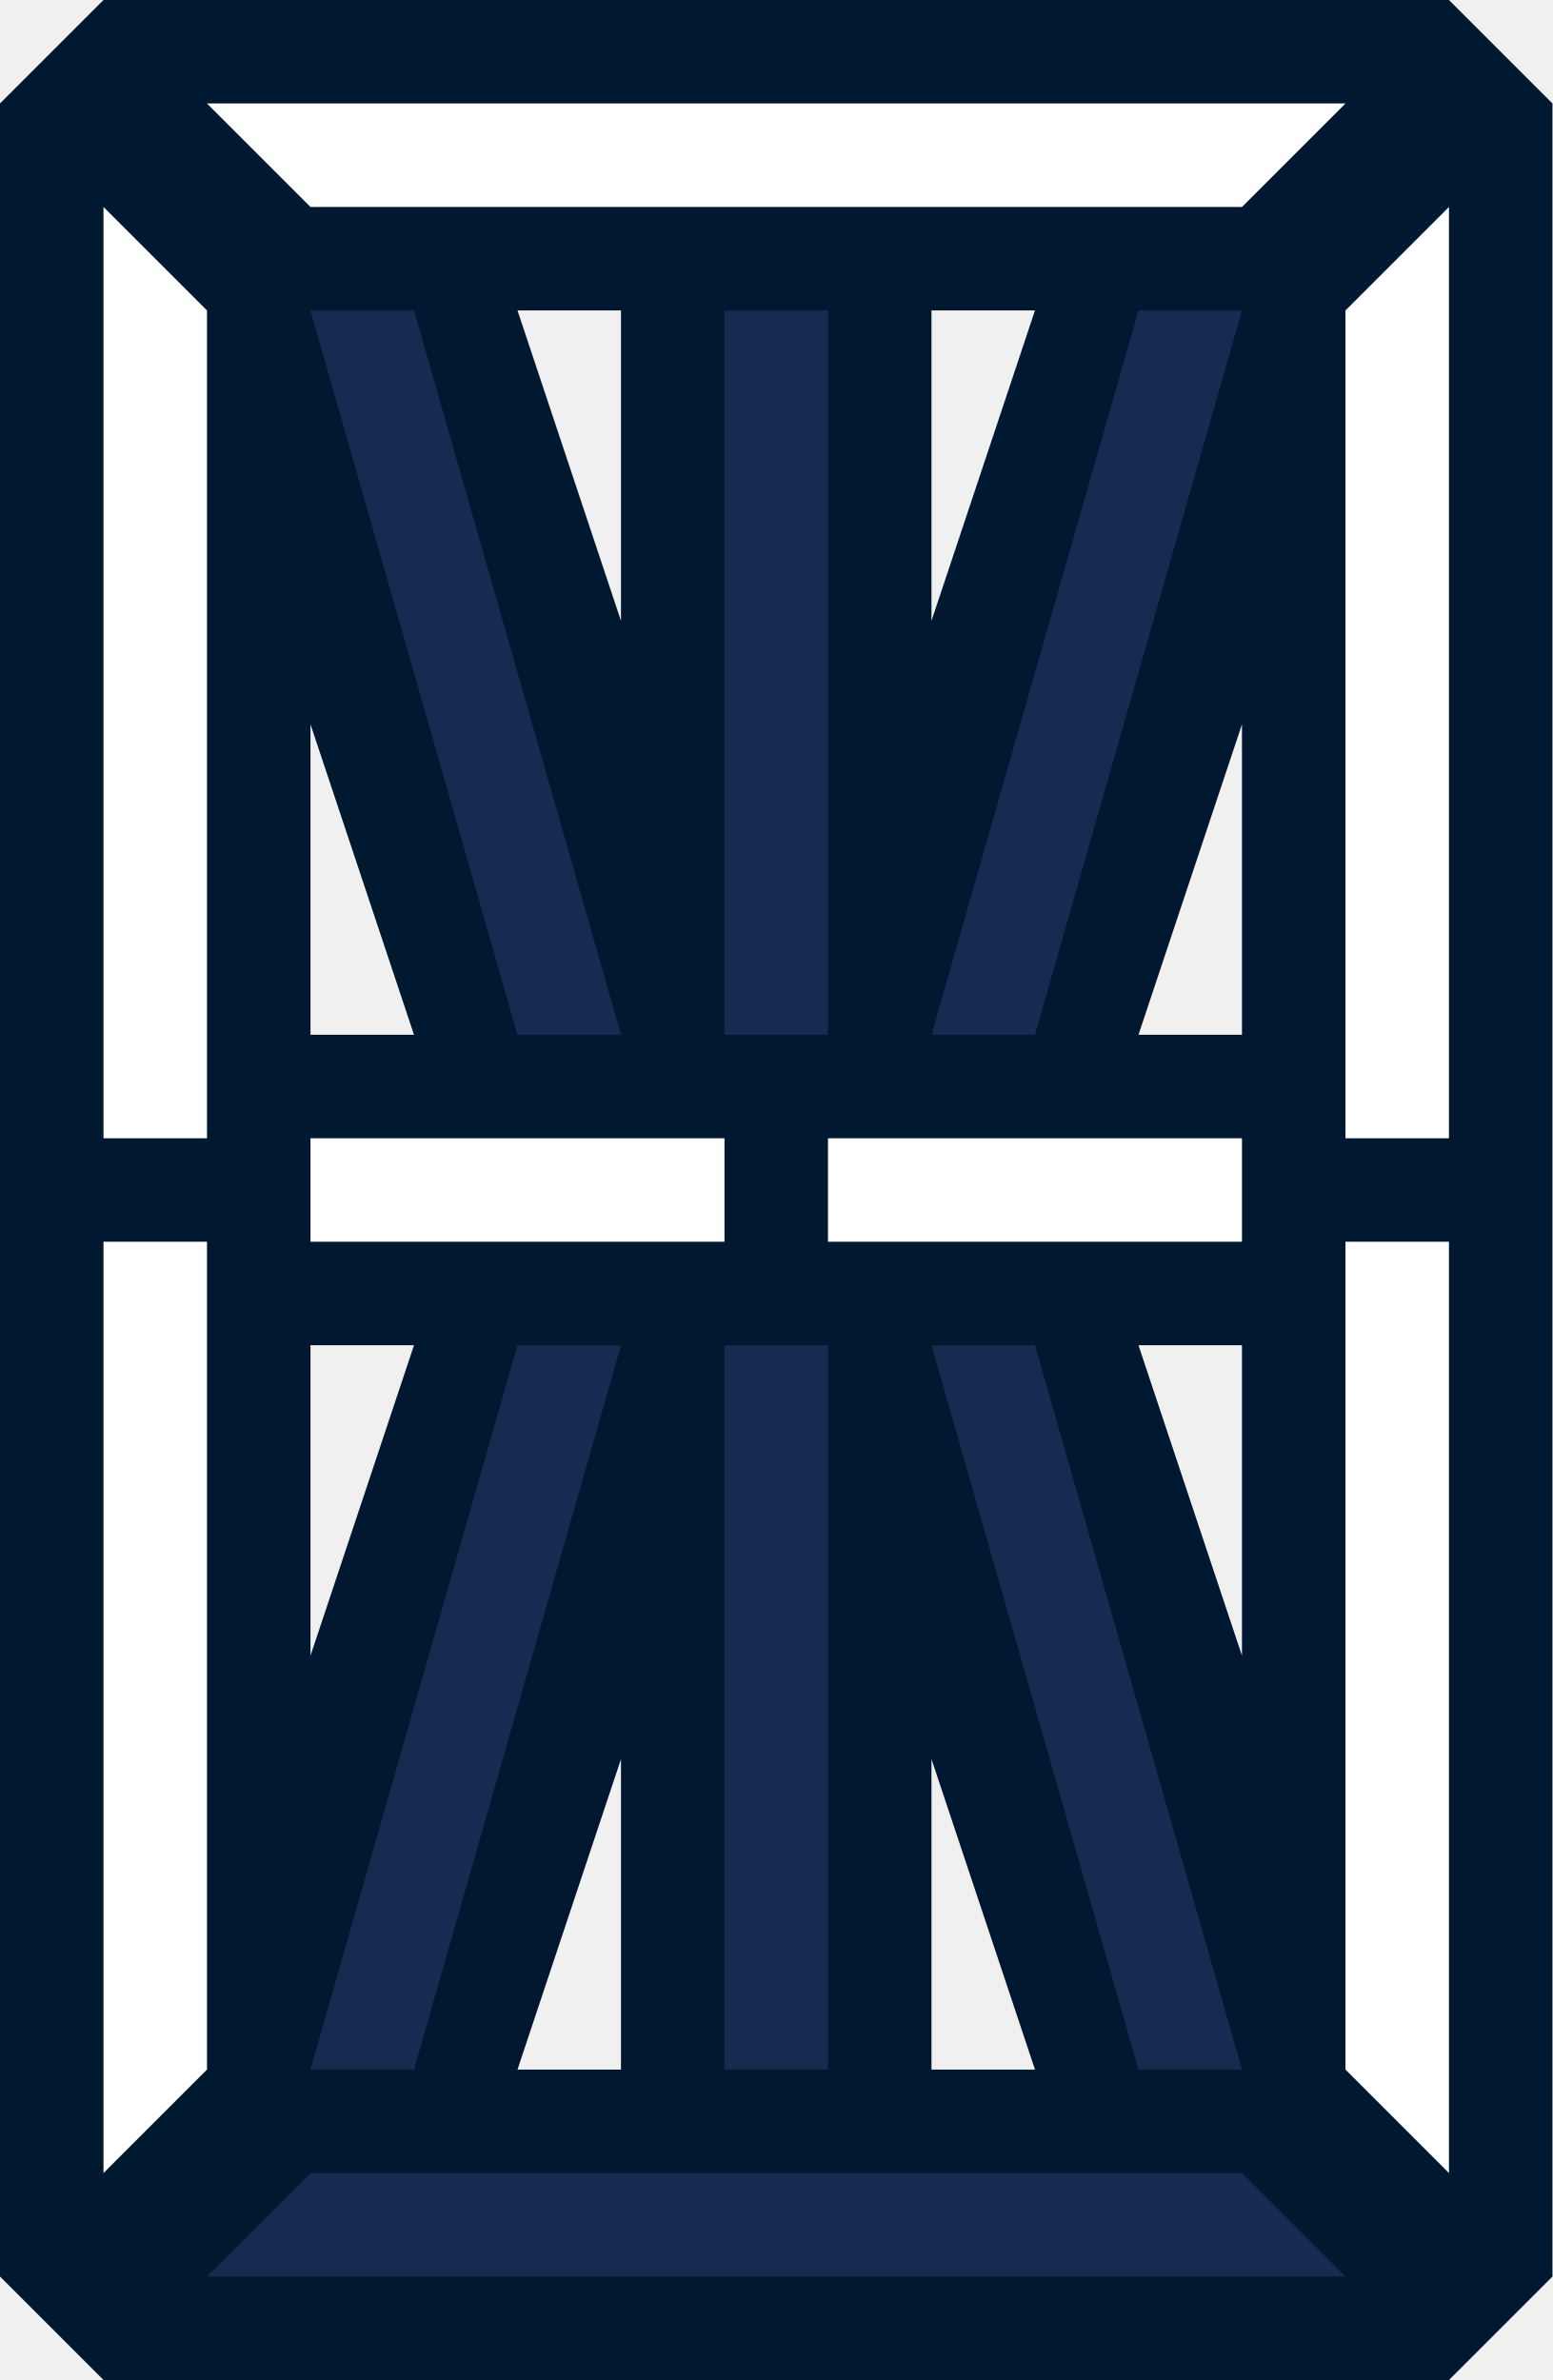
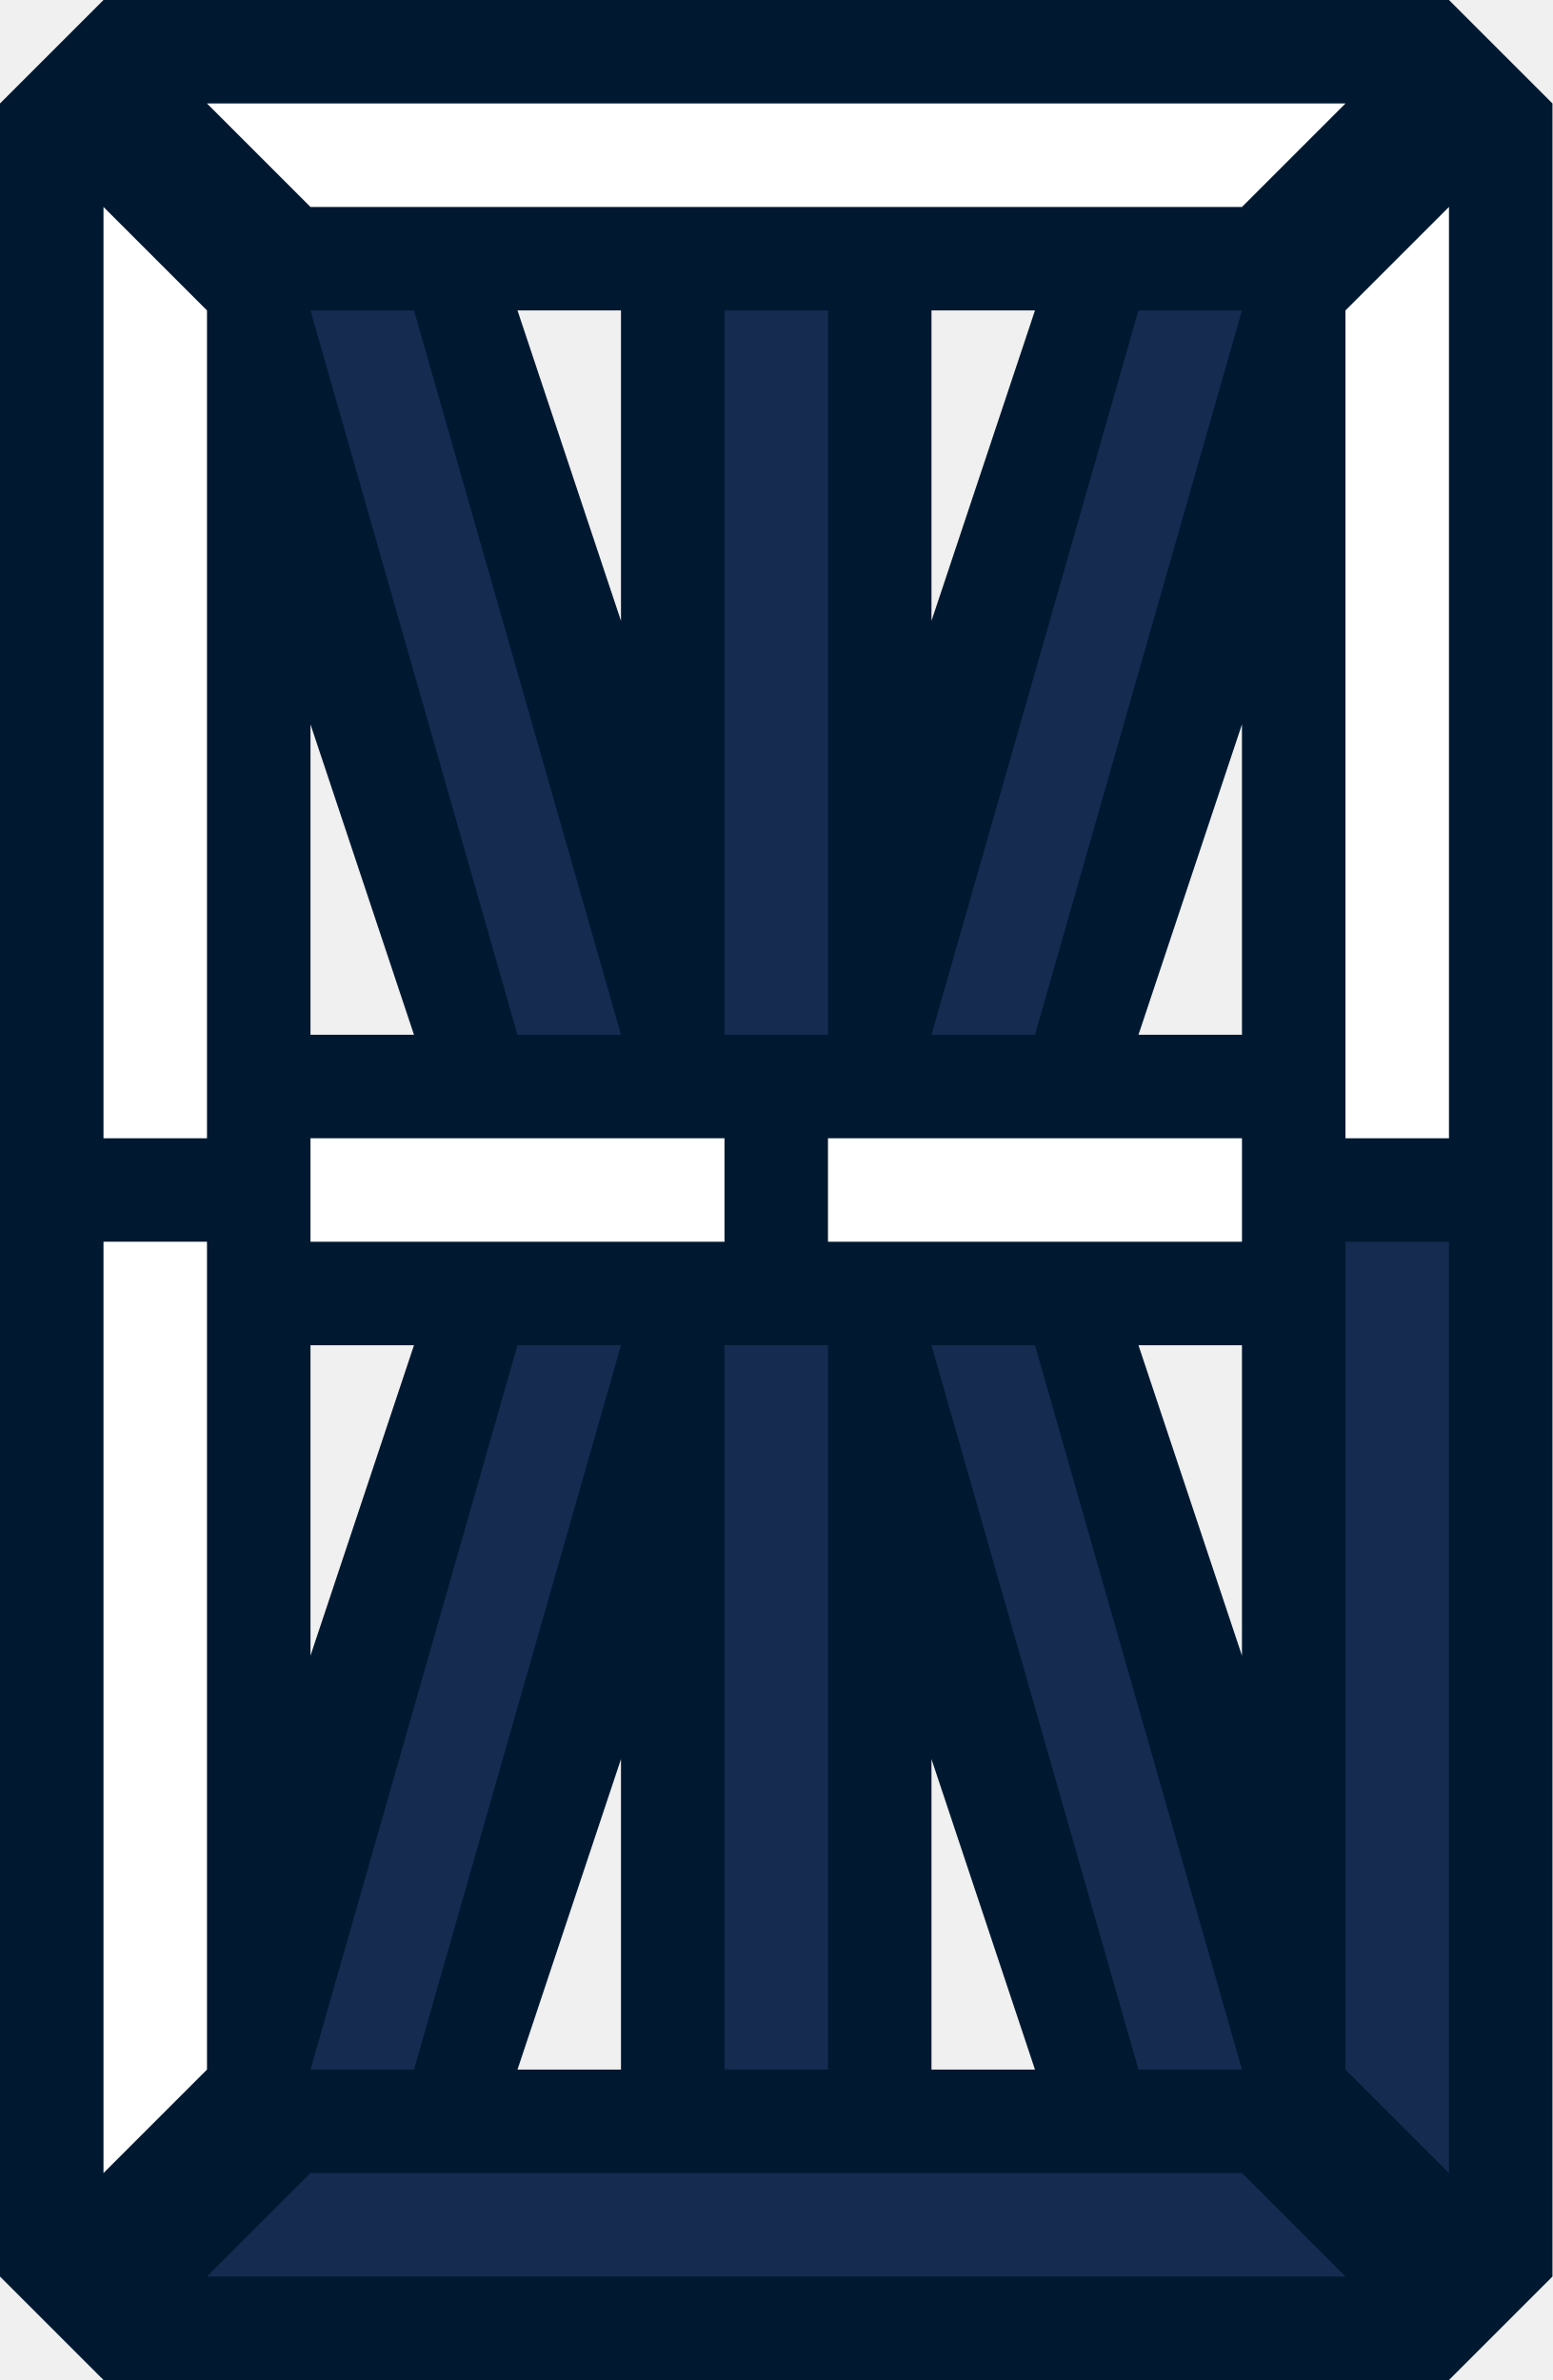
<svg xmlns="http://www.w3.org/2000/svg" width="15" height="23" viewBox="0 0 15 23" version="1.1" id="svg8">
  <defs id="defs2" />
  <path style="fill:#001931;fill-opacity:1;stroke:none;stroke-opacity:1" d="M 1,0 0,1 v 21 l 1,1 h 13 l 1,-1 V 1 L 14,0 Z m 4,3 h 1 v 3 z m 4,0 h 1 L 9,6 Z M 3,7 4,10 H 3 Z m 9,0 v 3 h -1 z m -9,6 h 1 l -1,3 z m 8,0 h 1 v 3 z m -5,4 v 3 H 5 Z m 3,0 1,3 H 9 Z" id="path910" />
  <path style="fill:#ffffff;fill-opacity:1;stroke:none;stroke-opacity:1" d="m 2,1 1,1 h 9 l 1,-1 z" id="path826" />
  <path style="fill:#ffffff;fill-opacity:1;stroke:none;stroke-opacity:1" d="m 1,2 1,1 v 8 H 1 Z" id="path828" />
  <rect style="fill:#162b50;fill-opacity:1;stroke:none;stroke-width:1;stroke-opacity:1" id="rect836" width="1" height="7" x="7" y="3" />
  <rect style="fill:#ffffff;fill-opacity:1;stroke:none;stroke-width:1;stroke-opacity:1" id="rect838" width="4" height="1" x="3" y="11" />
  <path style="fill:#162b50;fill-opacity:1;stroke:none;stroke-opacity:1" d="m 9,10 2,-7 h 1 l -2,7 z" id="path840" />
  <path style="fill:#ffffff;fill-opacity:1;stroke:none;stroke-opacity:1" d="m 2,12 v 8 l -1,1 v -9 z" id="path844" />
  <path style="fill:#162b50;fill-opacity:1;stroke:none;stroke-opacity:1" d="m 2,22 1,-1 h 9 l 1,1 z" id="path846" />
-   <path style="fill:#ffffff;fill-opacity:1;stroke:none;stroke-opacity:1" d="m 13,20 1,1 v -9 h -1 z" id="path856" />
+   <path style="fill:#162b50;fill-opacity:1;stroke:none;stroke-opacity:1" d="m 13,20 1,1 v -9 h -1 z" id="path856" />
  <path style="fill:#ffffff;fill-opacity:1;stroke:none;stroke-opacity:1" d="M 13,11 V 3 l 1,-1 v 9 z" id="path858" />
  <rect style="fill:#ffffff;fill-opacity:1;stroke:none;stroke-width:1;stroke-opacity:1" id="rect860" width="4" height="1" x="8" y="11" />
  <rect style="fill:#162b50;fill-opacity:1;stroke:none;stroke-width:1;stroke-opacity:1" id="rect836-3" width="1" height="7" x="7" y="13" />
  <path style="fill:#162b50;fill-opacity:1;stroke:none;stroke-opacity:1" d="M 6,10 4,3 H 3 l 2,7 z" id="path840-6" />
  <path style="fill:#162b50;fill-opacity:1;stroke:none;stroke-opacity:1" d="m 9,13 2,7 h 1 l -2,-7 z" id="path840-7" />
  <path style="fill:#162b50;fill-opacity:1;stroke:none;stroke-opacity:1" d="M 6,13 4,20 H 3 l 2,-7 z" id="path840-6-5" />
</svg>
